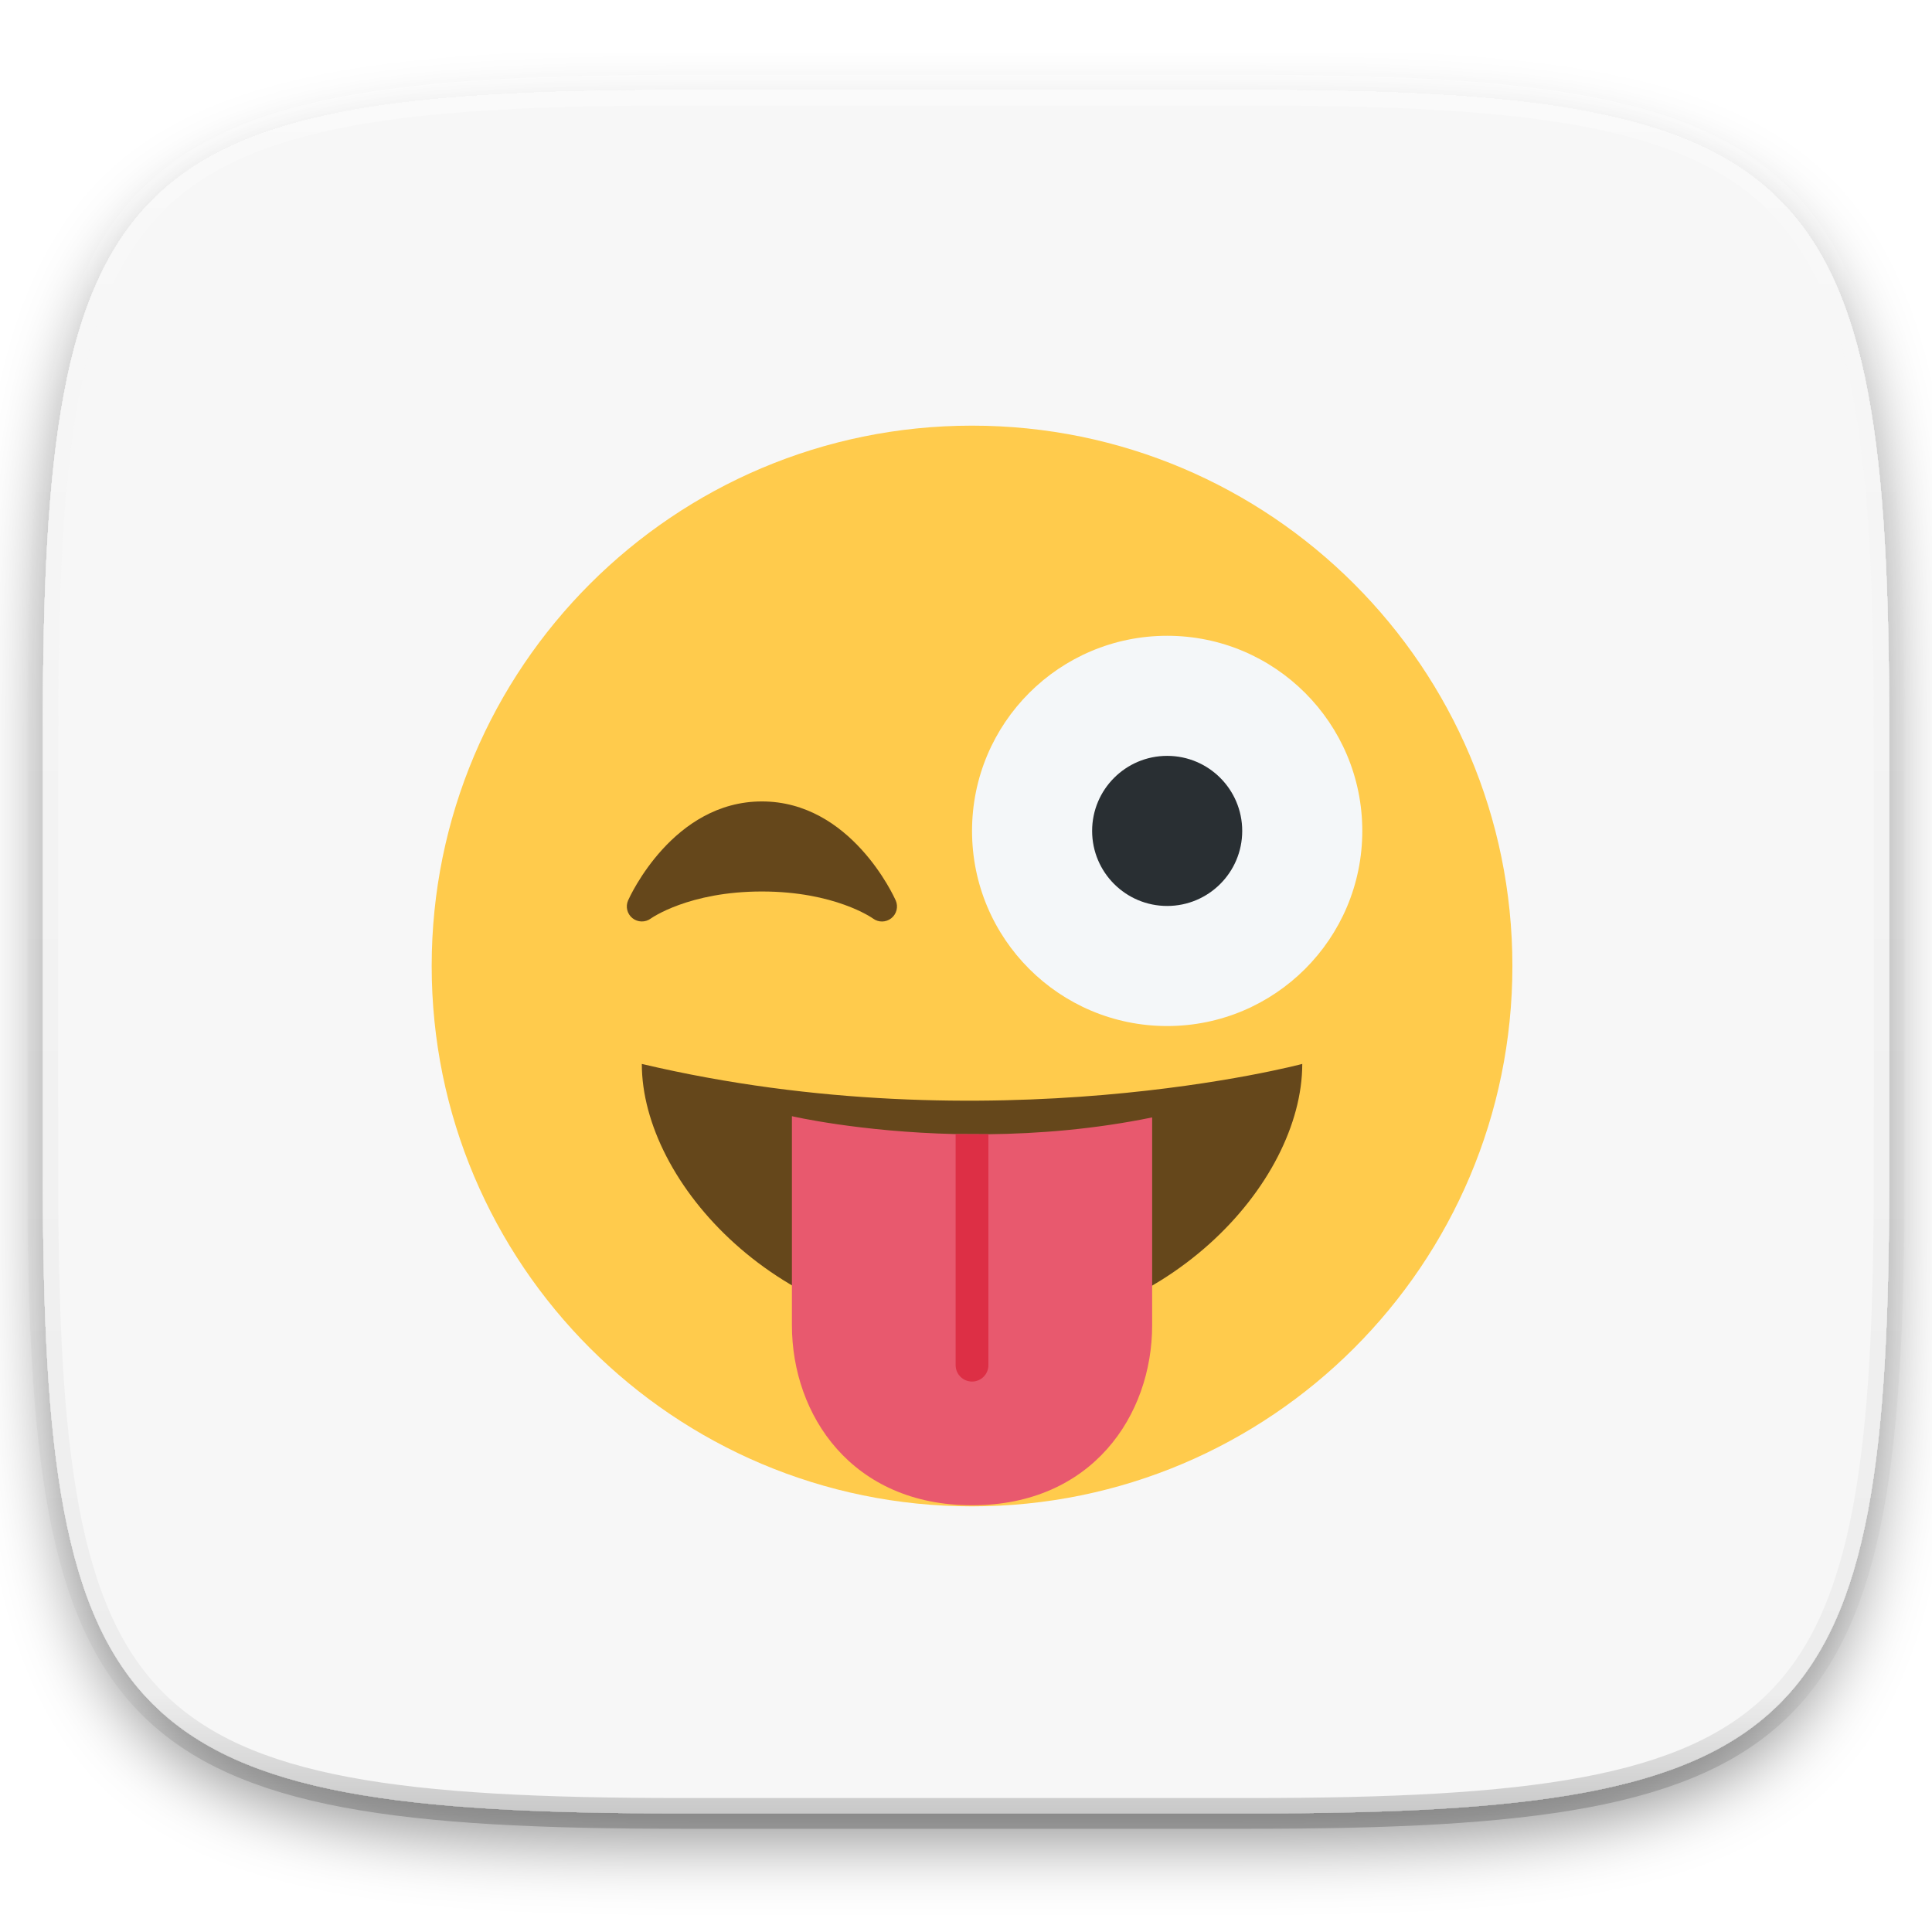
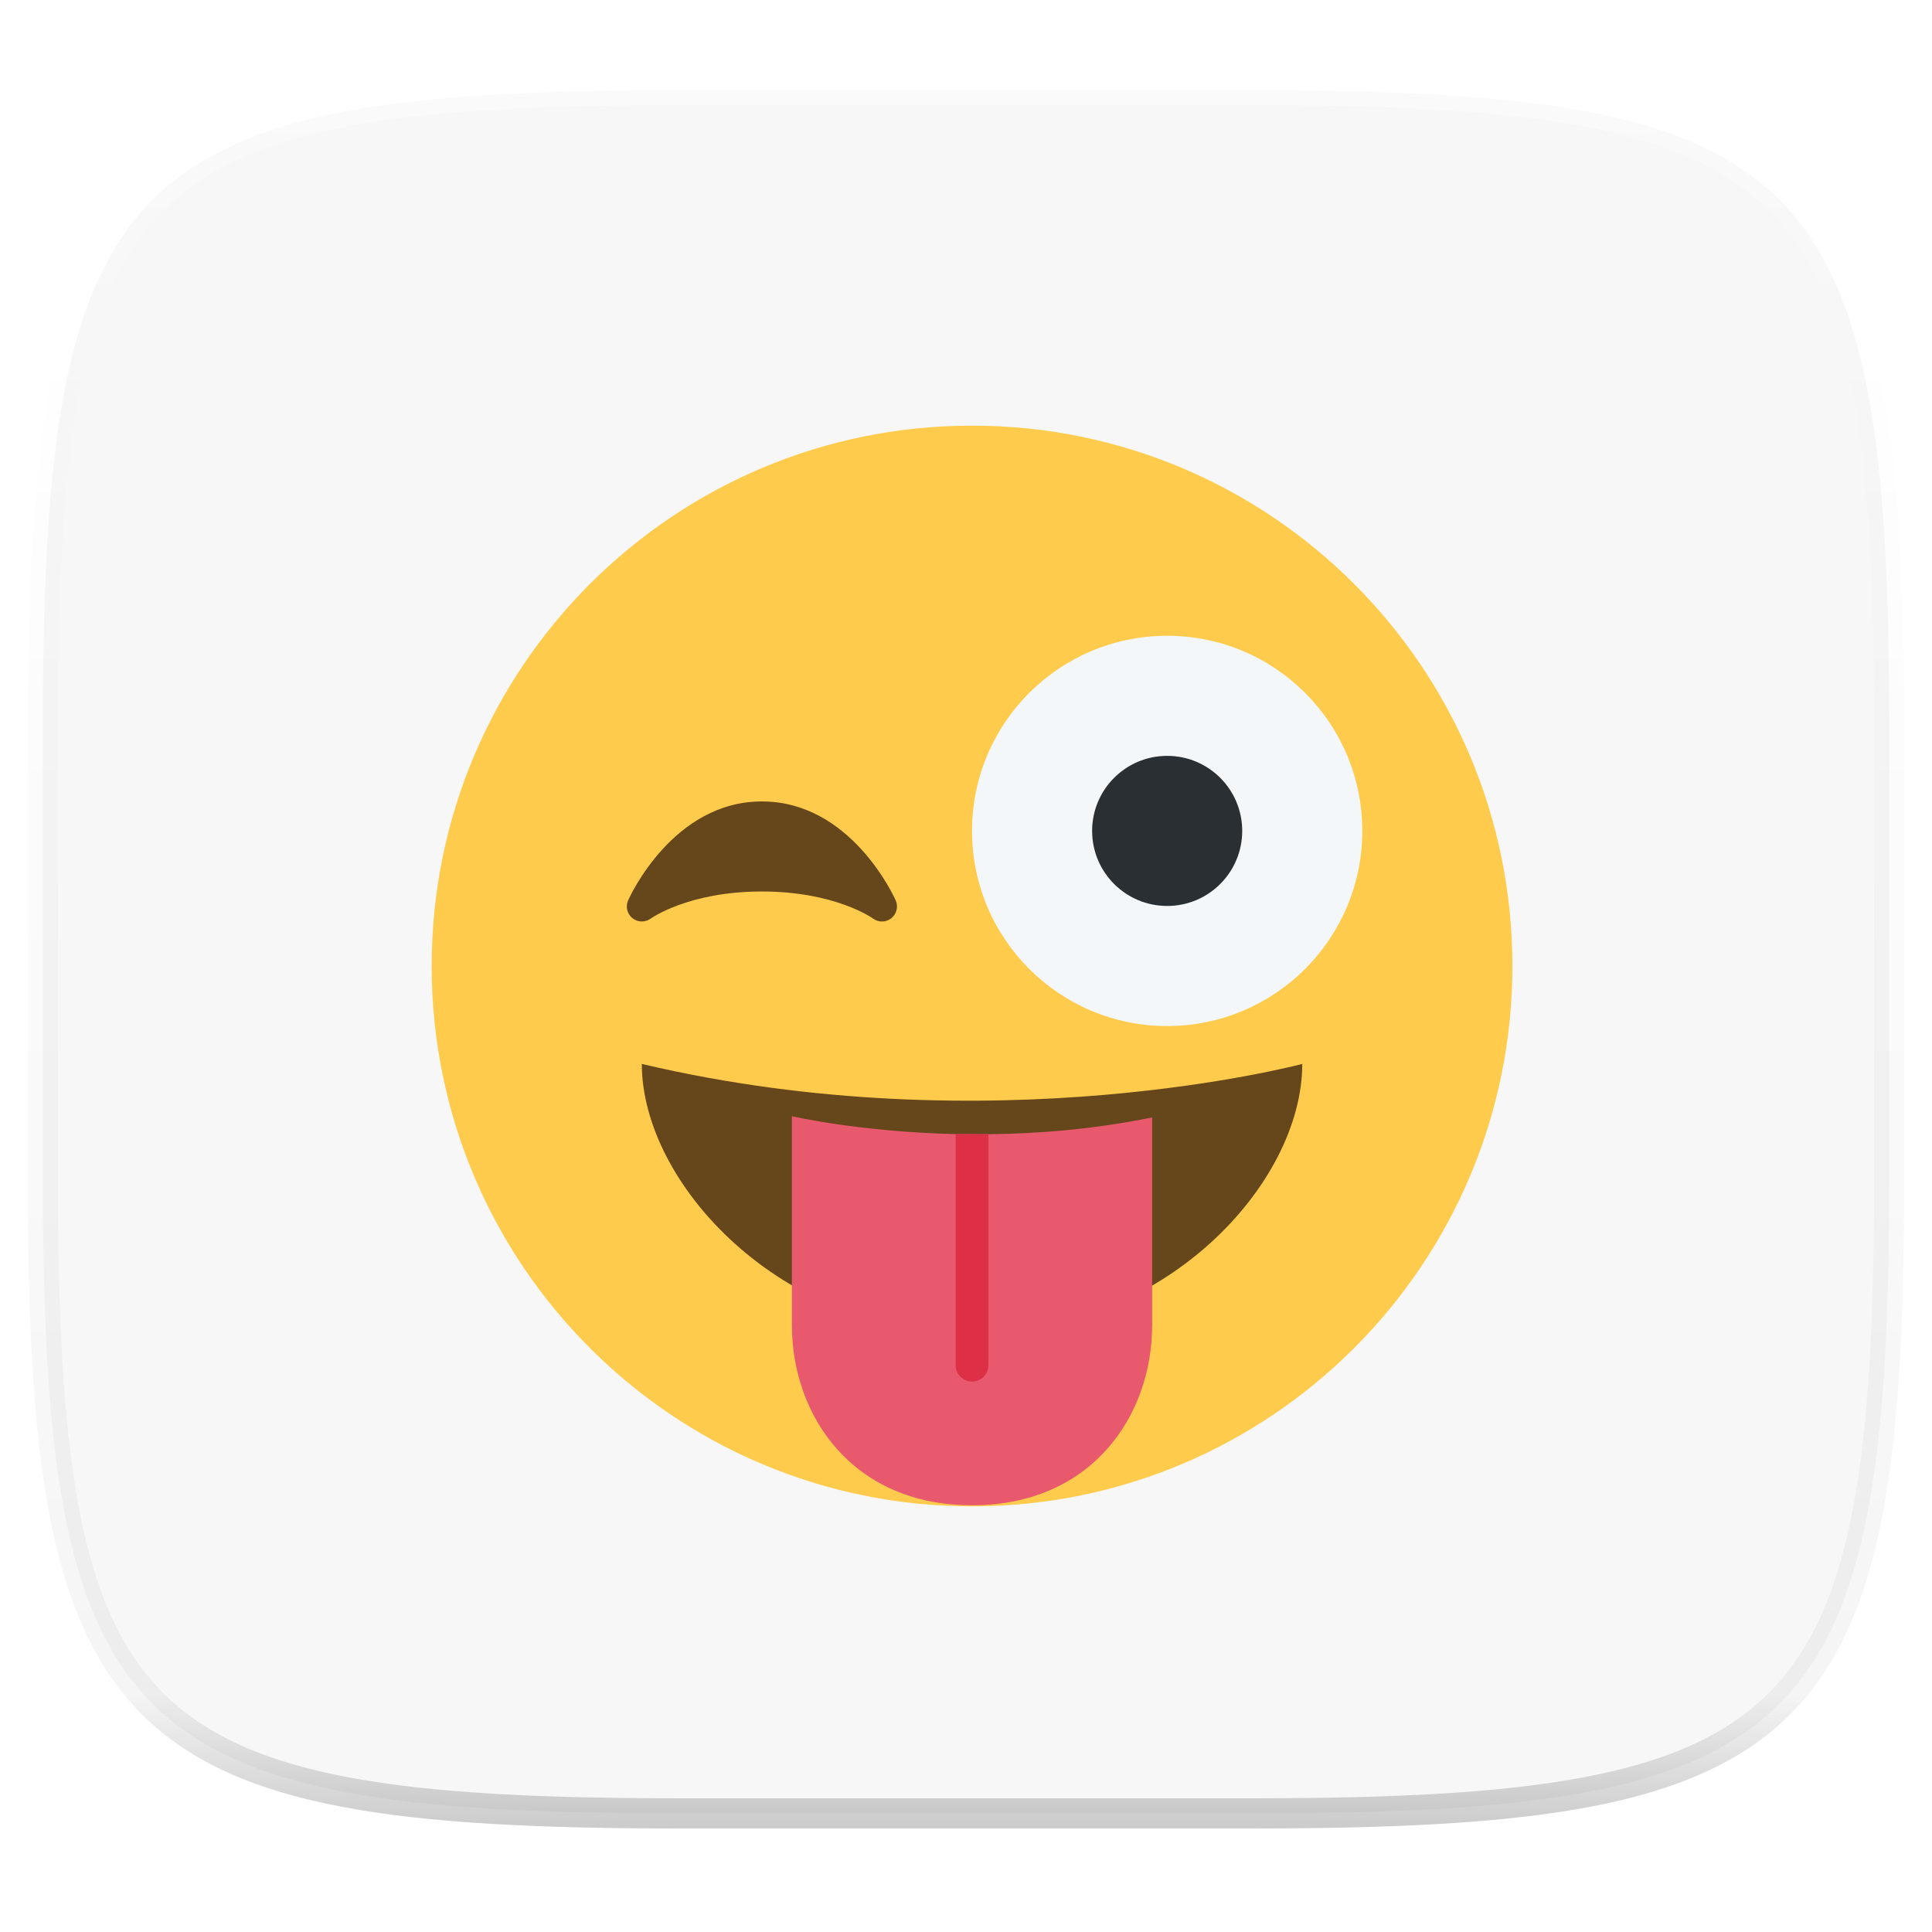
- <svg xmlns="http://www.w3.org/2000/svg" style="isolation:isolate" width="256" height="256">
-   <switch>
-     <g>
-       <defs>
-         <filter id="a" width="270.648" height="254.338" x="-7.32" y="2.95" filterUnits="userSpaceOnUse">
-           <feGaussianBlur in="SourceGraphic" stdDeviation="4.294" />
-           <feOffset dy="4" result="pf_100_offsetBlur" />
-           <feFlood flood-opacity=".4" />
-           <feComposite in2="pf_100_offsetBlur" operator="in" result="pf_100_dropShadow" />
-           <feBlend in="SourceGraphic" in2="pf_100_dropShadow" />
-         </filter>
-       </defs>
-       <path fill="#F7F7F7" d="M165.689 11.95c74.056 0 84.639 10.557 84.639 84.544v59.251c0 73.986-10.583 84.543-84.639 84.543h-75.37c-74.055 0-84.639-10.557-84.639-84.543V96.494c0-73.987 10.584-84.544 84.639-84.544h75.37z" filter="url(#a)" />
-       <g opacity=".4">
-         <linearGradient id="b" x1=".517" x2=".517" y2="1">
-           <stop offset="0%" stop-color="#fff" />
-           <stop offset="12.5%" stop-color="#fff" stop-opacity=".098" />
-           <stop offset="92.5%" stop-opacity=".098" />
-           <stop offset="100%" stop-opacity=".498" />
-         </linearGradient>
-         <path fill="none" stroke="url(#b)" stroke-linecap="round" stroke-linejoin="round" stroke-width="4.077" d="M165.685 11.947c74.055 0 84.639 10.557 84.639 84.544v59.251c0 73.986-10.584 84.543-84.639 84.543h-75.37c-74.055 0-84.639-10.557-84.639-84.543V96.491c0-73.987 10.584-84.544 84.639-84.544h75.37z" vector-effect="non-scaling-stroke" />
-       </g>
-       <path fill="#FFCB4C" d="M200.4 128c0 39.543-32.057 71.6-71.6 71.6-39.539 0-71.6-32.057-71.6-71.6 0-39.539 32.061-71.6 71.6-71.6 39.543 0 71.6 32.061 71.6 71.6z" />
-       <path fill="#65471B" d="M118.685 119.309c-.239-.537-5.963-13.115-17.729-13.115-11.763 0-17.491 12.578-17.729 13.115a1.983 1.983 0 0 0 .572 2.35 1.995 1.995 0 0 0 2.427.056c.052-.036 5.02-3.588 14.73-3.588 9.65 0 14.614 3.505 14.725 3.584a1.984 1.984 0 0 0 2.423-.04 1.987 1.987 0 0 0 .581-2.362z" />
-       <path fill="#F4F7F9" d="M180.511 110.1c0 14.28-11.575 25.856-25.855 25.856-14.281 0-25.856-11.576-25.856-25.856 0-14.28 11.575-25.856 25.856-25.856 14.28 0 25.855 11.576 25.855 25.856z" />
-       <circle fill="#292F33" cx="154.656" cy="110.1" r="9.944" vector-effect="non-scaling-stroke" />
-       <path fill="#65471B" d="M85.044 140.976c0 15.767 18.282 35.8 43.756 35.8s43.756-19.889 43.756-35.8c0 0-41.103 10.962-87.512 0z" />
-       <path fill="#E8596E" d="M130.968 150.291l-4.34-.019c-12.792-.295-21.695-2.371-21.695-2.371v27.689c0 11.933 7.956 23.867 23.867 23.867 15.911 0 23.867-11.934 23.867-23.867v-27.526c-7.646 1.567-15.064 2.156-21.699 2.227z" />
-       <path fill="#DD2F45" d="M128.8 183.064c1.197 0 2.168-.97 2.168-2.168v-30.605l-4.34-.019v30.624a2.174 2.174 0 0 0 2.172 2.168z" />
-     </g>
-   </switch>
+ <svg xmlns="http://www.w3.org/2000/svg" width="256" height="256" version="1.1">
+   <defs>
+     <linearGradient id="b" x1=".517" x2=".517" y2="1">
+       <stop offset="0%" stop-color="#fff" />
+       <stop offset="12.5%" stop-color="#fff" stop-opacity=".098" />
+       <stop offset="92.5%" stop-opacity=".098" />
+       <stop offset="100%" stop-opacity=".498" />
+     </linearGradient>
+   </defs>
+   <path fill="#f7f7f7" d="M165.689 11.95c74.056 0 84.639 10.557 84.639 84.544v59.251c0 73.986-10.583 84.543-84.639 84.543h-75.37c-74.055 0-84.639-10.557-84.639-84.543V96.494c0-73.987 10.584-84.544 84.639-84.544h75.37z" filter="url(#a)" />
+   <path fill="none" opacity=".4" stroke="url(#b)" stroke-linecap="round" stroke-linejoin="round" stroke-width="4" d="M165.685 11.947c74.055 0 84.639 10.557 84.639 84.544v59.251c0 73.986-10.584 84.543-84.639 84.543h-75.37c-74.055 0-84.639-10.557-84.639-84.543V96.491c0-73.987 10.584-84.544 84.639-84.544h75.37z" vector-effect="non-scaling-stroke" />
+   <path fill="#ffcb4c" d="M200.4 128c0 39.543-32.057 71.6-71.6 71.6-39.539 0-71.6-32.057-71.6-71.6 0-39.539 32.061-71.6 71.6-71.6 39.543 0 71.6 32.061 71.6 71.6z" />
+   <path fill="#65471b" d="M118.685 119.309c-.239-.537-5.963-13.115-17.729-13.115-11.763 0-17.491 12.578-17.729 13.115a1.983 1.983 0 0 0 .572 2.35 1.995 1.995 0 0 0 2.427.056c.052-.036 5.02-3.588 14.73-3.588 9.65 0 14.614 3.505 14.725 3.584a1.984 1.984 0 0 0 2.423-.04 1.987 1.987 0 0 0 .581-2.362z" />
+   <path fill="#f4f7f9" d="M180.511 110.1c0 14.28-11.575 25.856-25.855 25.856-14.281 0-25.856-11.576-25.856-25.856 0-14.28 11.575-25.856 25.856-25.856 14.28 0 25.855 11.576 25.855 25.856z" />
+   <circle fill="#292f33" cx="154.656" cy="110.1" r="9.944" vector-effect="non-scaling-stroke" />
+   <path fill="#65471b" d="M85.044 140.976c0 15.767 18.282 35.8 43.756 35.8s43.756-19.889 43.756-35.8c0 0-41.103 10.962-87.512 0z" />
+   <path fill="#e8596e" d="M130.968 150.291l-4.34-.019c-12.792-.295-21.695-2.371-21.695-2.371v27.689c0 11.933 7.956 23.867 23.867 23.867 15.911 0 23.867-11.934 23.867-23.867v-27.526c-7.646 1.567-15.064 2.156-21.699 2.227z" />
+   <path fill="#dd2f45" d="M128.8 183.064c1.197 0 2.168-.97 2.168-2.168v-30.605l-4.34-.019v30.624a2.174 2.174 0 0 0 2.172 2.168z" />
</svg>
